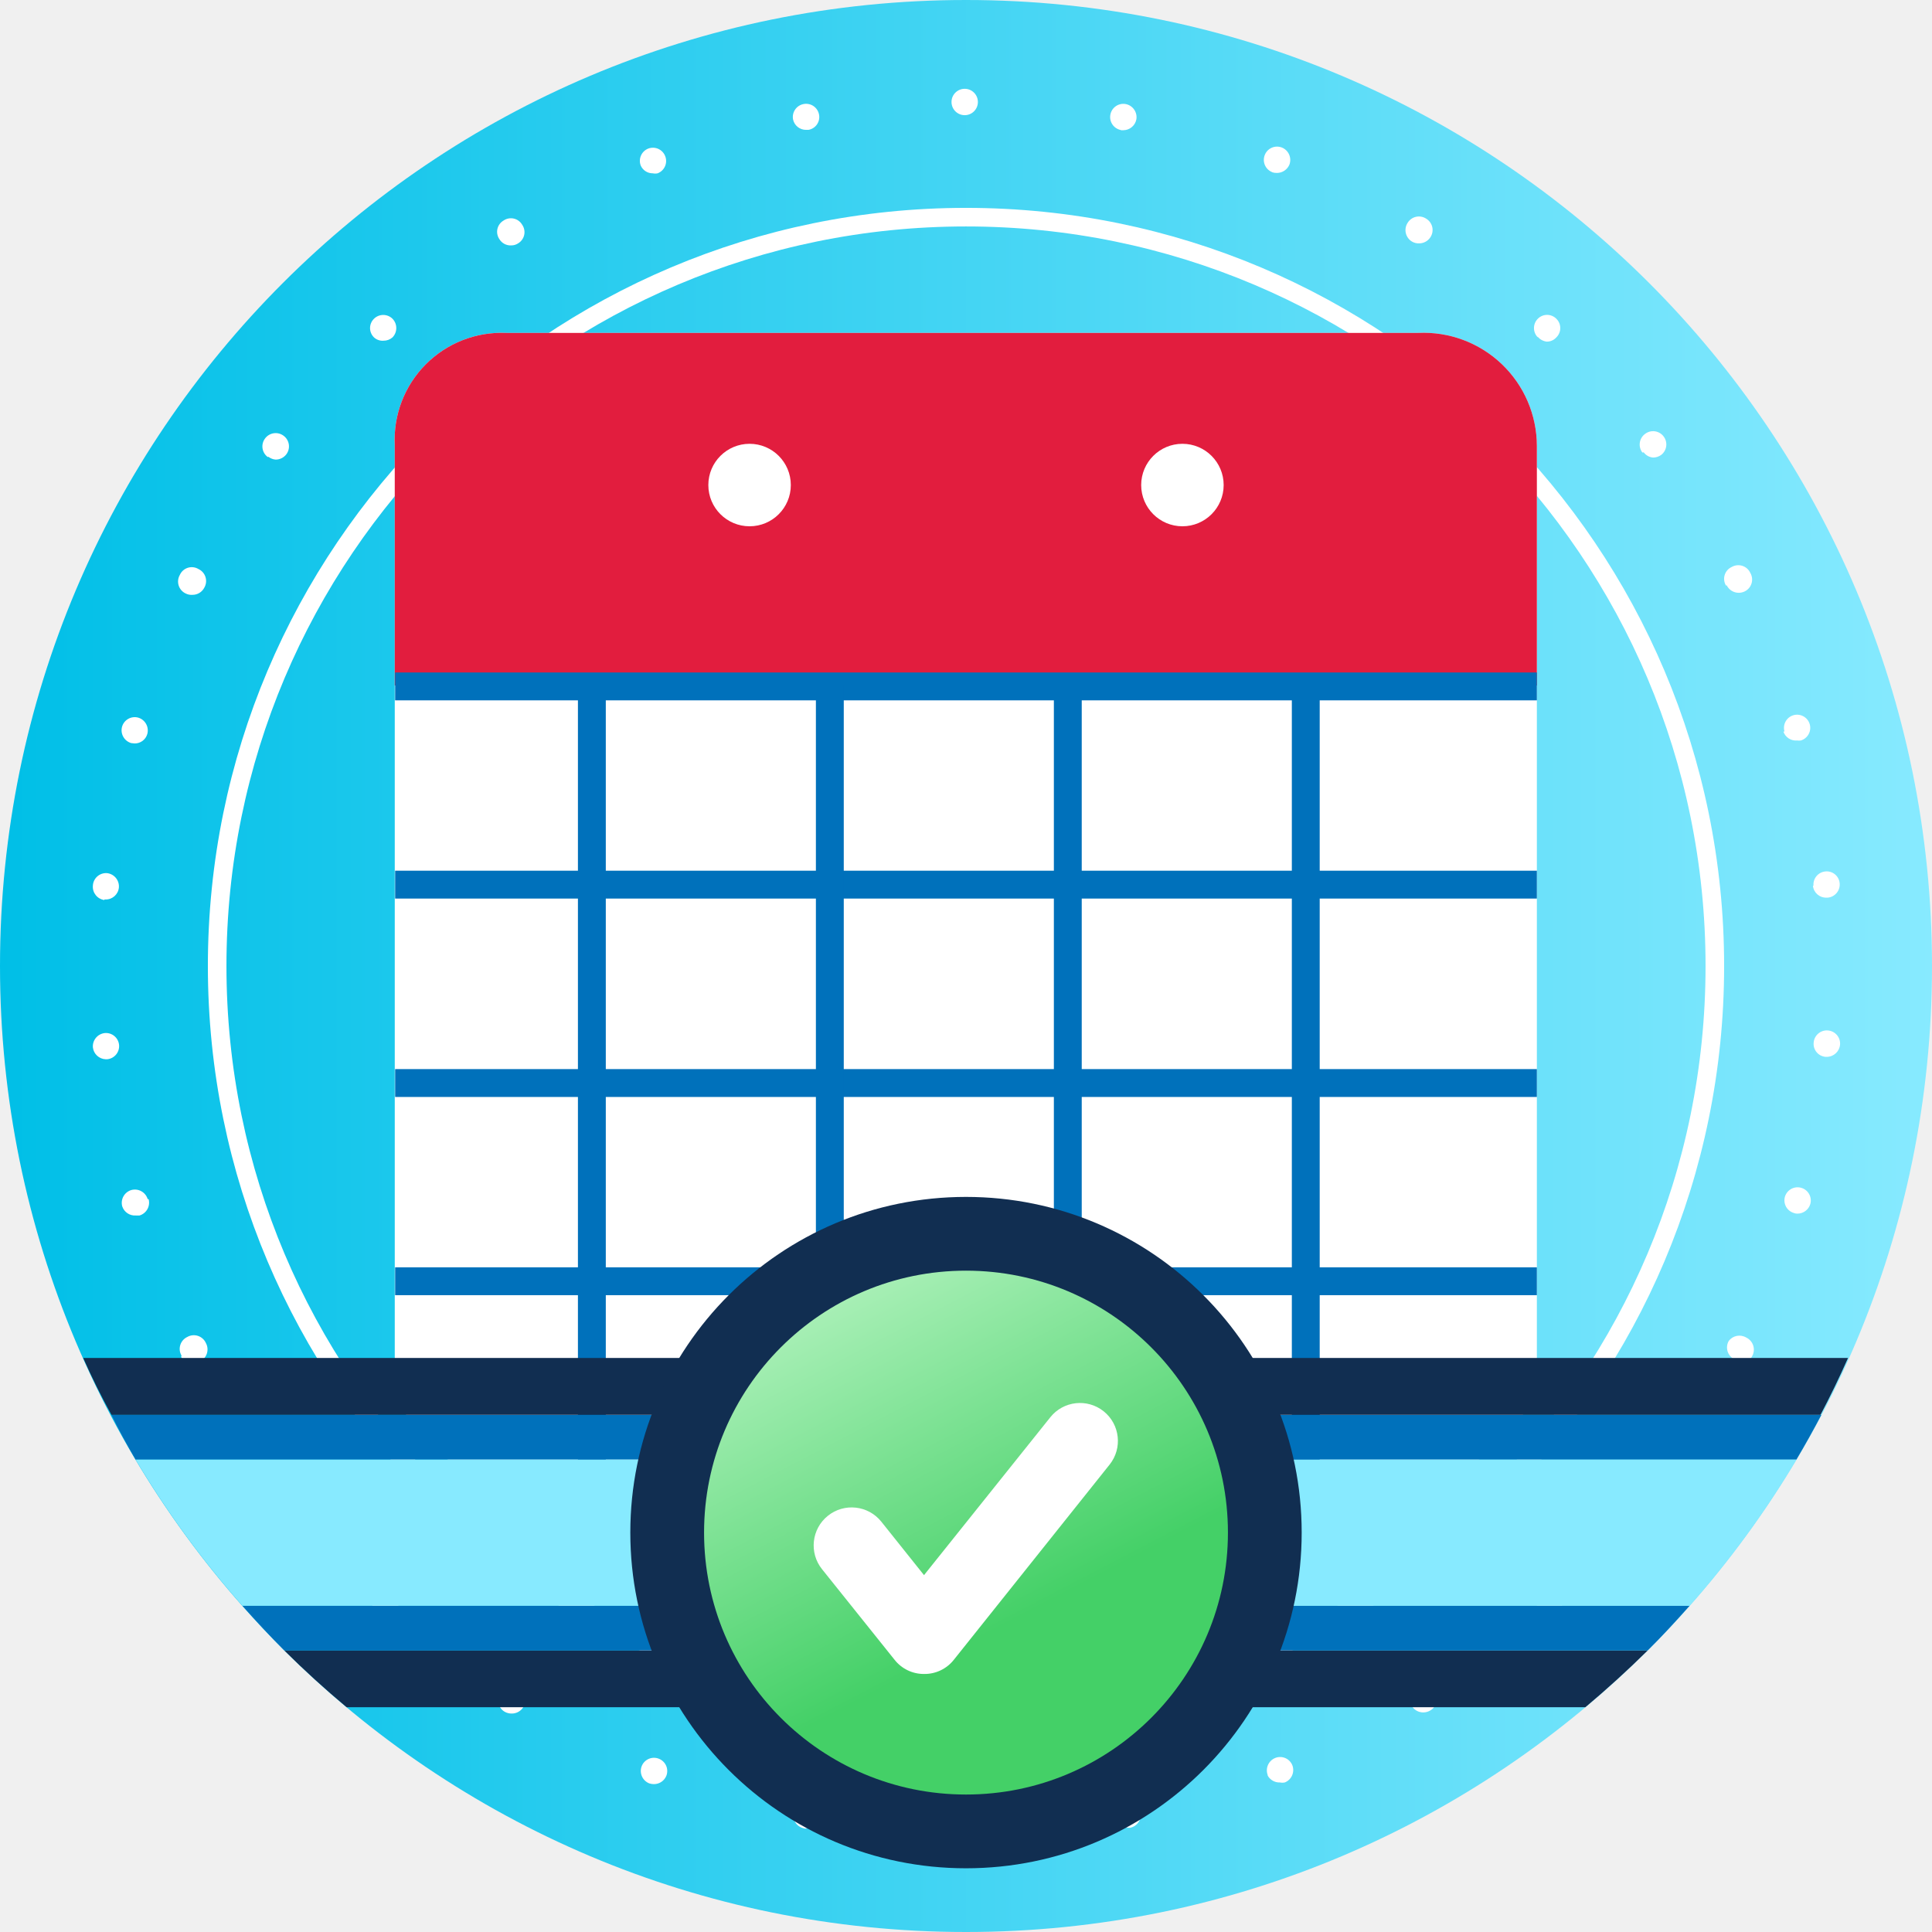
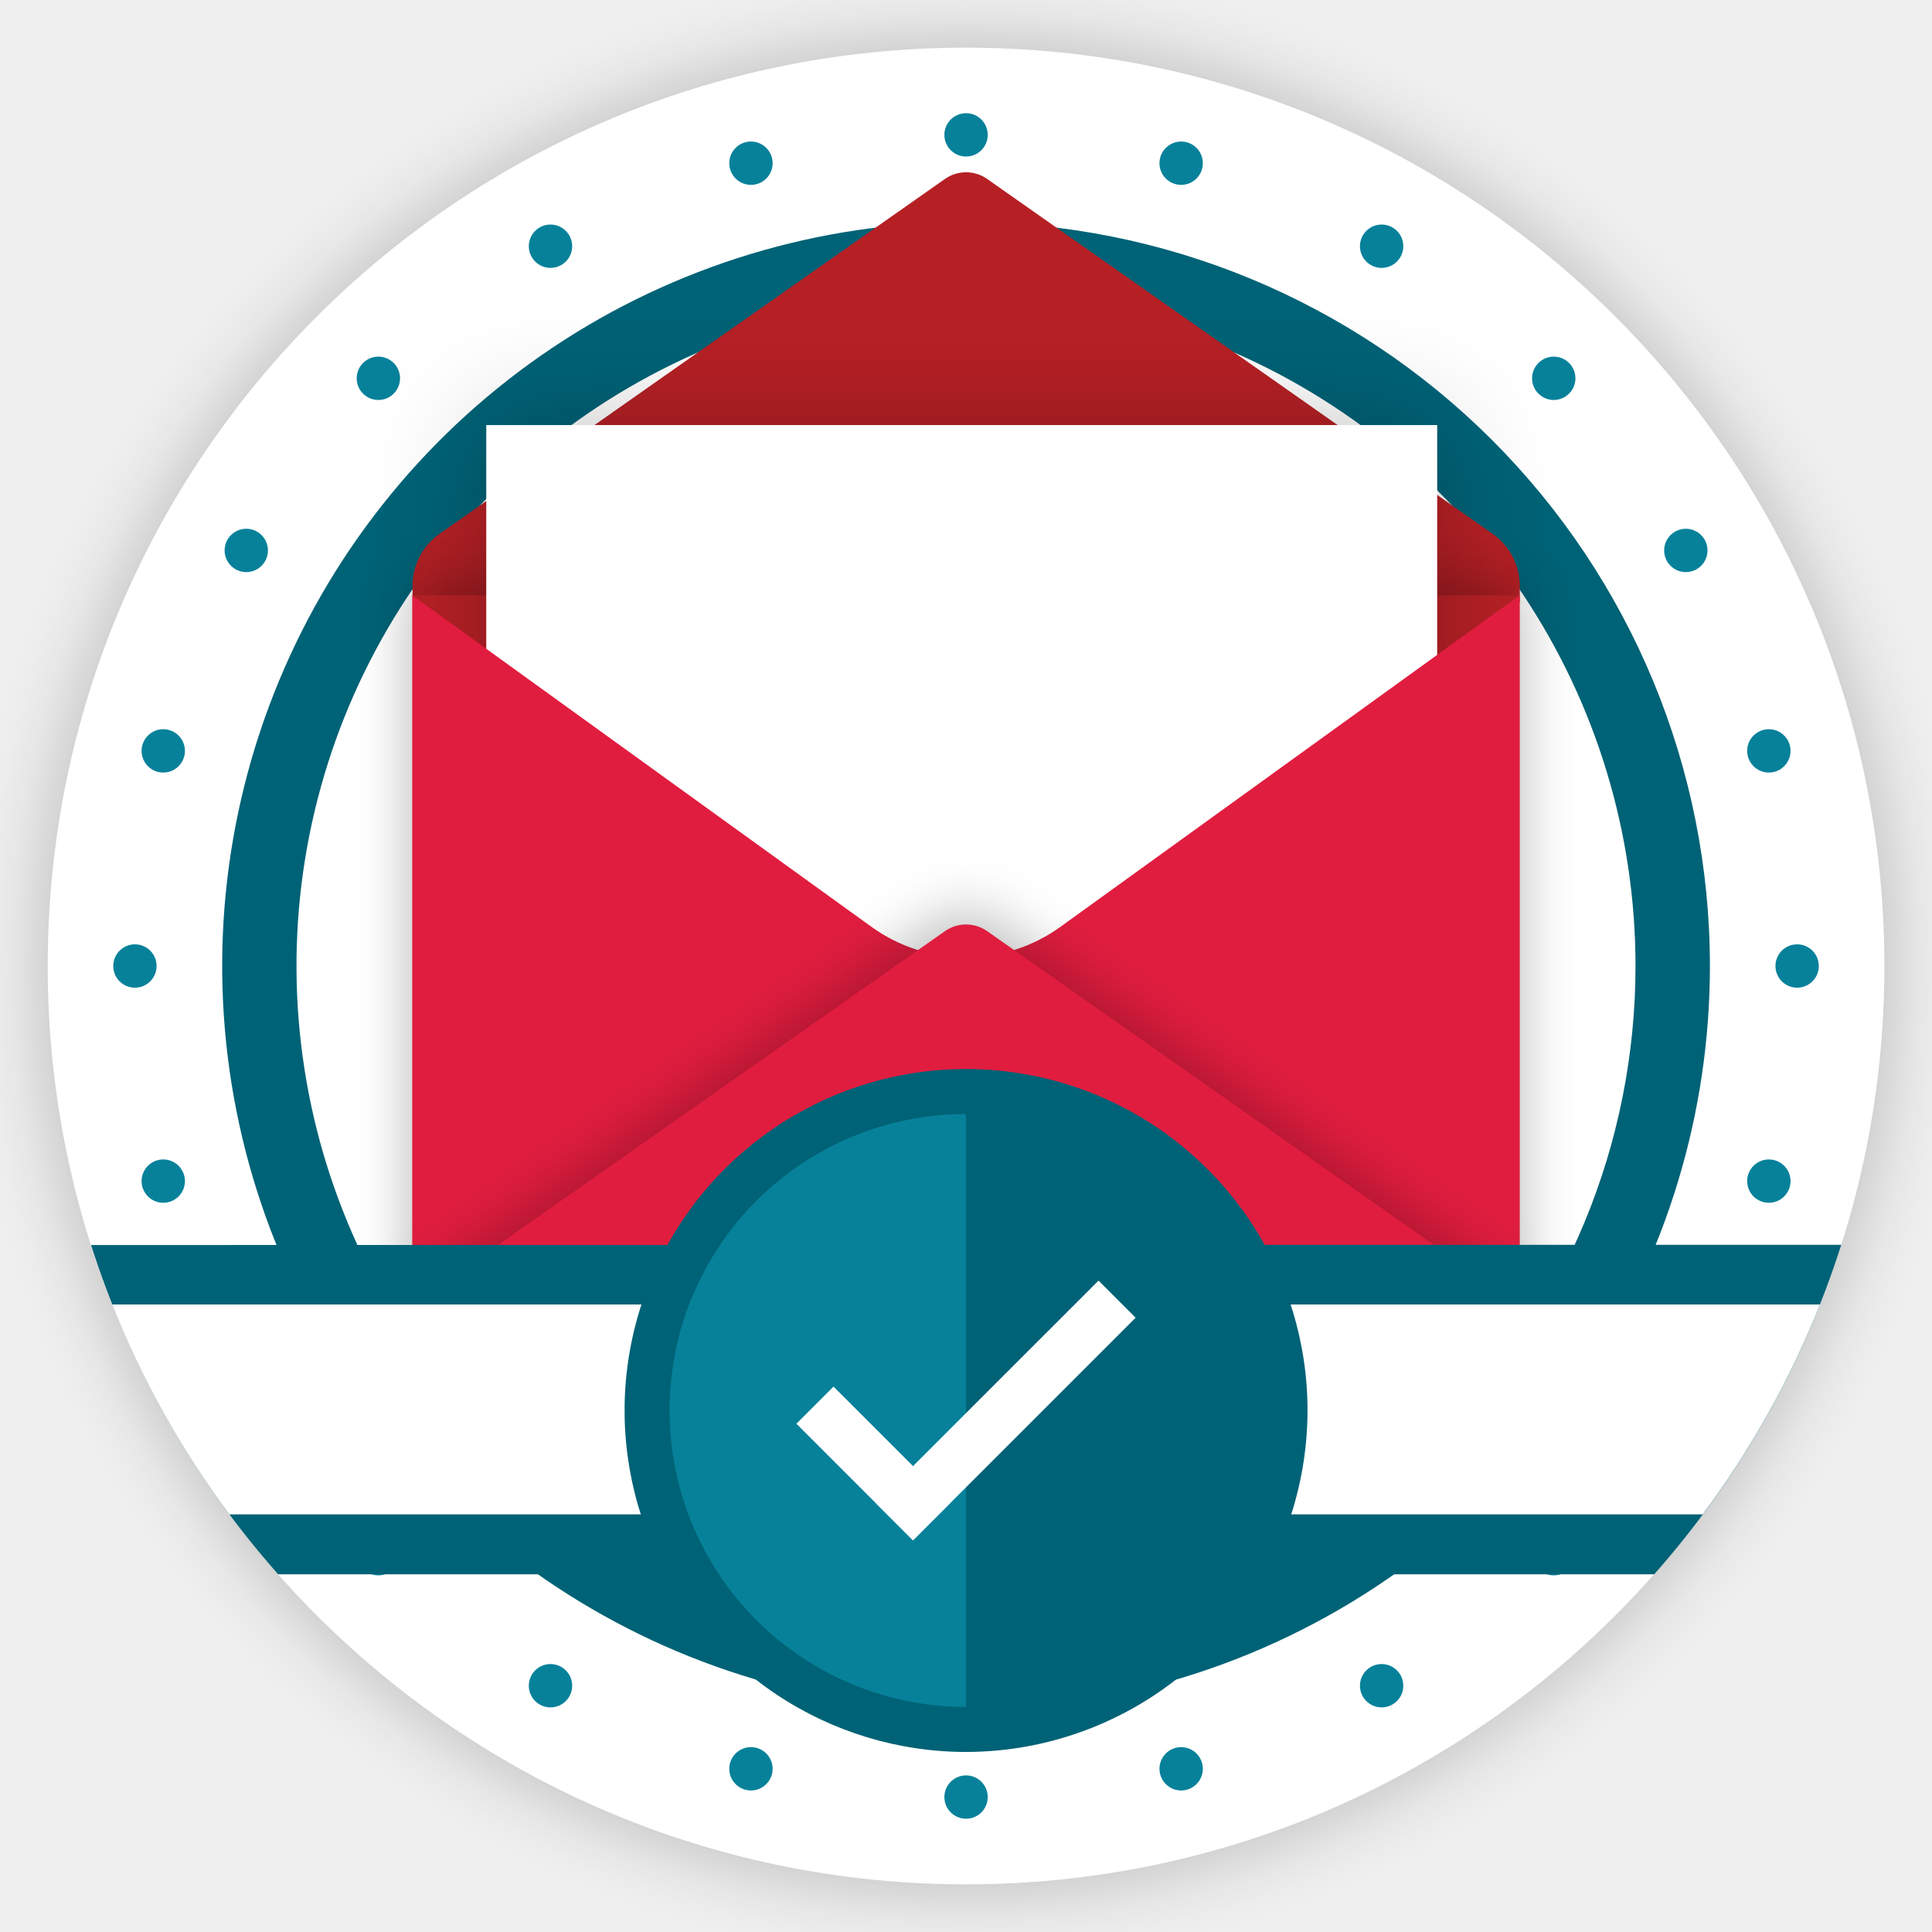
- <svg xmlns="http://www.w3.org/2000/svg" viewBox="0 0 104 104">
+ <svg xmlns="http://www.w3.org/2000/svg" width="140" height="140" viewBox="0 0 140 140" fill="none">
+   <g clip-path="url(#clip0_227_11042)">
+     <g filter="url(#filter0_d_227_11042)">
+       <path d="M70.004 136.547C106.757 136.547 136.551 106.753 136.551 70C136.551 33.247 106.757 3.453 70.004 3.453C33.251 3.453 3.457 33.247 3.457 70C3.457 106.753 33.251 136.547 70.004 136.547Z" fill="white" />
+     </g>
+     <path d="M70.004 16.097C59.343 16.097 48.921 19.258 40.057 25.181C31.192 31.104 24.284 39.523 20.204 49.372C16.124 59.221 15.056 70.06 17.136 80.516C19.216 90.972 24.35 100.577 31.889 108.115C39.427 115.654 49.032 120.787 59.488 122.867C69.944 124.947 80.782 123.88 90.632 119.8C100.481 115.72 108.9 108.811 114.823 99.947C120.746 91.083 123.907 80.661 123.907 70C123.907 55.704 118.228 41.993 108.119 31.885C98.01 21.776 84.3 16.097 70.004 16.097ZM70.004 118.511C60.408 118.512 51.028 115.667 43.049 110.336C35.07 105.006 28.851 97.429 25.179 88.564C21.506 79.699 20.545 69.944 22.417 60.532C24.289 51.121 28.91 42.476 35.695 35.691C42.48 28.906 51.125 24.285 60.536 22.413C69.948 20.541 79.703 21.503 88.568 25.175C97.433 28.847 105.01 35.066 110.34 43.045C115.671 51.024 118.516 60.404 118.515 70C118.515 82.866 113.404 95.205 104.306 104.302C95.209 113.4 82.87 118.511 70.004 118.511Z" fill="#006276" />
+     <path d="M70.004 11.343C70.871 11.343 71.574 10.64 71.574 9.773C71.574 8.905 70.871 8.202 70.004 8.202C69.136 8.202 68.433 8.905 68.433 9.773C68.433 10.64 69.136 11.343 70.004 11.343Z" fill="#07819A" />
+     <path d="M54.417 13.397C55.284 13.397 55.987 12.694 55.987 11.826C55.987 10.959 55.284 10.256 54.417 10.256C53.549 10.256 52.846 10.959 52.846 11.826C52.846 12.694 53.549 13.397 54.417 13.397Z" fill="#07819A" />
+     <path d="M39.89 19.413C40.758 19.413 41.461 18.709 41.461 17.842C41.461 16.975 40.758 16.271 39.89 16.271C39.023 16.271 38.32 16.975 38.32 17.842C38.32 18.709 39.023 19.413 39.89 19.413Z" fill="#07819A" />
+     <path d="M27.417 28.984C28.285 28.984 28.988 28.281 28.988 27.413C28.988 26.546 28.285 25.843 27.417 25.843C26.55 25.843 25.847 26.546 25.847 27.413C25.847 28.281 26.55 28.984 27.417 28.984Z" fill="#07819A" />
+     <path d="M17.846 41.457C18.713 41.457 19.416 40.754 19.416 39.887C19.416 39.02 18.713 38.316 17.846 38.316C16.979 38.316 16.276 39.02 16.276 39.887C16.276 40.754 16.979 41.457 17.846 41.457Z" fill="#07819A" />
+     <path d="M11.83 55.983C12.697 55.983 13.401 55.28 13.401 54.412C13.401 53.545 12.697 52.842 11.83 52.842C10.963 52.842 10.26 53.545 10.26 54.412C10.26 55.28 10.963 55.983 11.83 55.983Z" fill="#07819A" />
+     <path d="M9.777 71.571C10.644 71.571 11.347 70.868 11.347 70C11.347 69.133 10.644 68.43 9.777 68.43C8.909 68.43 8.206 69.133 8.206 70C8.206 70.868 8.909 71.571 9.777 71.571Z" fill="#07819A" />
+     <path d="M11.83 87.158C12.697 87.158 13.401 86.454 13.401 85.587C13.401 84.72 12.697 84.017 11.83 84.017C10.963 84.017 10.26 84.72 10.26 85.587C10.26 86.454 10.963 87.158 11.83 87.158Z" fill="#07819A" />
+     <path d="M17.846 101.684C18.713 101.684 19.416 100.981 19.416 100.113C19.416 99.246 18.713 98.543 17.846 98.543C16.979 98.543 16.276 99.246 16.276 100.113C16.276 100.981 16.979 101.684 17.846 101.684Z" fill="#07819A" />
+     <path d="M27.417 114.157C28.285 114.157 28.988 113.454 28.988 112.586C28.988 111.719 28.285 111.016 27.417 111.016C26.55 111.016 25.847 111.719 25.847 112.586C25.847 113.454 26.55 114.157 27.417 114.157Z" fill="#07819A" />
+     <path d="M39.89 123.724C40.758 123.724 41.461 123.021 41.461 122.154C41.461 121.286 40.758 120.583 39.89 120.583C39.023 120.583 38.32 121.286 38.32 122.154C38.32 123.021 39.023 123.724 39.89 123.724Z" fill="#07819A" />
+     <path d="M54.417 129.745C55.284 129.745 55.987 129.041 55.987 128.174C55.987 127.307 55.284 126.604 54.417 126.604C53.549 126.604 52.846 127.307 52.846 128.174C52.846 129.041 53.549 129.745 54.417 129.745Z" fill="#07819A" />
+     <path d="M70.004 131.793C70.871 131.793 71.574 131.09 71.574 130.223C71.574 129.355 70.871 128.652 70.004 128.652C69.136 128.652 68.433 129.355 68.433 130.223C68.433 131.09 69.136 131.793 70.004 131.793Z" fill="#07819A" />
+     <path d="M85.591 129.745C86.458 129.745 87.162 129.041 87.162 128.174C87.162 127.307 86.458 126.604 85.591 126.604C84.724 126.604 84.02 127.307 84.02 128.174C84.02 129.041 84.724 129.745 85.591 129.745Z" fill="#07819A" />
+     <path d="M100.117 123.724C100.985 123.724 101.688 123.021 101.688 122.154C101.688 121.286 100.985 120.583 100.117 120.583C99.25 120.583 98.547 121.286 98.547 122.154C98.547 123.021 99.25 123.724 100.117 123.724Z" fill="#07819A" />
+     <path d="M112.59 114.157C113.458 114.157 114.161 113.454 114.161 112.586C114.161 111.719 113.458 111.016 112.59 111.016C111.723 111.016 111.02 111.719 111.02 112.586C111.02 113.454 111.723 114.157 112.59 114.157Z" fill="#07819A" />
+     <path d="M122.162 101.684C123.029 101.684 123.732 100.981 123.732 100.113C123.732 99.246 123.029 98.543 122.162 98.543C121.294 98.543 120.591 99.246 120.591 100.113C120.591 100.981 121.294 101.684 122.162 101.684Z" fill="#07819A" />
+     <path d="M128.177 87.158C129.045 87.158 129.748 86.454 129.748 85.587C129.748 84.72 129.045 84.017 128.177 84.017C127.31 84.017 126.607 84.72 126.607 85.587C126.607 86.454 127.31 87.158 128.177 87.158Z" fill="#07819A" />
+     <path d="M130.227 71.571C131.094 71.571 131.798 70.868 131.798 70C131.798 69.133 131.094 68.43 130.227 68.43C129.36 68.43 128.656 69.133 128.656 70C128.656 70.868 129.36 71.571 130.227 71.571Z" fill="#07819A" />
+     <path d="M128.177 55.983C129.045 55.983 129.748 55.28 129.748 54.412C129.748 53.545 129.045 52.842 128.177 52.842C127.31 52.842 126.607 53.545 126.607 54.412C126.607 55.28 127.31 55.983 128.177 55.983Z" fill="#07819A" />
+     <path d="M122.162 41.457C123.029 41.457 123.732 40.754 123.732 39.887C123.732 39.02 123.029 38.316 122.162 38.316C121.294 38.316 120.591 39.02 120.591 39.887C120.591 40.754 121.294 41.457 122.162 41.457Z" fill="#07819A" />
+     <path d="M112.59 28.984C113.458 28.984 114.161 28.281 114.161 27.413C114.161 26.546 113.458 25.843 112.59 25.843C111.723 25.843 111.02 26.546 111.02 27.413C111.02 28.281 111.723 28.984 112.59 28.984Z" fill="#07819A" />
+     <path d="M100.117 19.413C100.985 19.413 101.688 18.709 101.688 17.842C101.688 16.975 100.985 16.271 100.117 16.271C99.25 16.271 98.547 16.975 98.547 17.842C98.547 18.709 99.25 19.413 100.117 19.413Z" fill="#07819A" />
+     <path d="M85.591 13.397C86.458 13.397 87.162 12.694 87.162 11.826C87.162 10.959 86.458 10.256 85.591 10.256C84.724 10.256 84.02 10.959 84.02 11.826C84.02 12.694 84.724 13.397 85.591 13.397Z" fill="#07819A" />
+     <path d="M108.152 38.681L71.54 12.972C71.091 12.654 70.554 12.483 70.004 12.483C69.454 12.483 68.917 12.654 68.468 12.972L31.855 38.681C31.249 39.107 30.754 39.672 30.412 40.33C30.071 40.987 29.892 41.717 29.893 42.458V43.659H110.13V42.458C110.128 41.716 109.947 40.985 109.603 40.328C109.258 39.671 108.761 39.106 108.152 38.681Z" fill="#B62025" />
+     <g filter="url(#filter1_d_227_11042)">
+       <path d="M110.115 43.145H29.893V97.657H110.115V43.145Z" fill="#B62025" />
+     </g>
+     <g filter="url(#filter2_d_227_11042)">
+       <path d="M104.144 30.802H35.236V97.653H104.144V30.802Z" fill="white" />
+     </g>
+     <path d="M110.115 97.657H29.878V43.145L63.151 67.163C65.143 68.602 67.539 69.376 69.996 69.373C72.453 69.374 74.849 68.601 76.841 67.163L110.115 43.145V97.657Z" fill="#E11D3F" />
+     <g filter="url(#filter3_d_227_11042)">
+       <path d="M108.152 93.193L71.54 67.479C71.091 67.162 70.554 66.991 70.004 66.991C69.454 66.991 68.917 67.162 68.468 67.479L31.855 93.193C31.249 93.618 30.754 94.184 30.412 94.841C30.071 95.498 29.892 96.228 29.893 96.969V97.657H110.13V96.969C110.128 96.227 109.947 95.497 109.603 94.84C109.258 94.182 108.761 93.618 108.152 93.193Z" fill="#E11D3F" />
+     </g>
+     <path d="M133.425 90.204C130.619 99.02 126.001 107.153 119.869 114.081H20.154C14.024 107.158 9.406 99.03 6.598 90.219L133.425 90.204Z" fill="#006276" />
+     <path d="M131.881 94.527C129.729 99.948 126.873 105.063 123.386 109.738H16.622C13.134 105.063 10.278 99.948 8.126 94.527H131.881Z" fill="white" />
+     <path d="M70.004 126.953C65.11 126.953 60.326 125.502 56.257 122.783C52.188 120.064 49.016 116.2 47.143 111.678C45.27 107.157 44.78 102.182 45.735 97.382C46.69 92.582 49.047 88.173 52.507 84.712C55.968 81.252 60.377 78.895 65.176 77.94C69.976 76.986 74.952 77.476 79.473 79.348C83.994 81.221 87.859 84.393 90.578 88.462C93.297 92.531 94.748 97.315 94.748 102.209C94.741 108.769 92.132 115.059 87.493 119.698C82.854 124.337 76.564 126.946 70.004 126.953Z" fill="#006276" />
+     <path d="M70.004 80.724V123.694C64.305 123.694 58.841 121.43 54.811 117.401C50.782 113.372 48.519 107.907 48.519 102.209C48.519 96.511 50.782 91.046 54.811 87.016C58.841 82.987 64.305 80.724 70.004 80.724Z" fill="#07819A" />
+     <path d="M82.293 95.487L79.604 92.798L63.47 108.931L66.159 111.62L82.293 95.487Z" fill="white" />
+     <path d="M60.4 100.48L57.711 103.169L66.159 111.617L68.848 108.929L60.4 100.48Z" fill="white" />
+   </g>
  <defs>
-     <linearGradient id="a" y1="52" x2="104" y2="52" gradientUnits="userSpaceOnUse">
-       <stop offset="0" stop-color="#00bfe7" />
-       <stop offset="1" stop-color="#87eaff" />
-     </linearGradient>
-     <linearGradient id="b" x1="45.44" y1="69.9" x2="54.48" y2="87.26" gradientUnits="userSpaceOnUse">
-       <stop offset="0" stop-color="#a7efb5" />
-       <stop offset="1" stop-color="#44d067" />
-     </linearGradient>
+     <filter id="filter0_d_227_11042" x="-2.543" y="-2.547" width="145.094" height="145.095" filterUnits="userSpaceOnUse" color-interpolation-filters="sRGB">
+       <feFlood flood-opacity="0" result="BackgroundImageFix" />
+       <feColorMatrix in="SourceAlpha" type="matrix" values="0 0 0 0 0 0 0 0 0 0 0 0 0 0 0 0 0 0 127 0" result="hardAlpha" />
+       <feOffset />
+       <feGaussianBlur stdDeviation="3" />
+       <feColorMatrix type="matrix" values="0 0 0 0 0.004 0 0 0 0 0.004 0 0 0 0 0.004 0 0 0 0.24 0" />
+       <feBlend mode="normal" in2="BackgroundImageFix" result="effect1_dropShadow_227_11042" />
+       <feBlend mode="normal" in="SourceGraphic" in2="effect1_dropShadow_227_11042" result="shape" />
+     </filter>
+     <filter id="filter1_d_227_11042" x="25.893" y="38.145" width="88.222" height="62.512" filterUnits="userSpaceOnUse" color-interpolation-filters="sRGB">
+       <feFlood flood-opacity="0" result="BackgroundImageFix" />
+       <feColorMatrix in="SourceAlpha" type="matrix" values="0 0 0 0 0 0 0 0 0 0 0 0 0 0 0 0 0 0 127 0" result="hardAlpha" />
+       <feOffset dy="-1" />
+       <feGaussianBlur stdDeviation="2" />
+       <feColorMatrix type="matrix" values="0 0 0 0 0 0 0 0 0 0 0 0 0 0 0 0 0 0 0.25 0" />
+       <feBlend mode="normal" in2="BackgroundImageFix" result="effect1_dropShadow_227_11042" />
+       <feBlend mode="normal" in="SourceGraphic" in2="effect1_dropShadow_227_11042" result="shape" />
+     </filter>
+     <filter id="filter2_d_227_11042" x="27.236" y="22.802" width="84.909" height="82.852" filterUnits="userSpaceOnUse" color-interpolation-filters="sRGB">
+       <feFlood flood-opacity="0" result="BackgroundImageFix" />
+       <feColorMatrix in="SourceAlpha" type="matrix" values="0 0 0 0 0 0 0 0 0 0 0 0 0 0 0 0 0 0 127 0" result="hardAlpha" />
+       <feOffset />
+       <feGaussianBlur stdDeviation="4" />
+       <feColorMatrix type="matrix" values="0 0 0 0 0 0 0 0 0 0 0 0 0 0 0 0 0 0 0.25 0" />
+       <feBlend mode="normal" in2="BackgroundImageFix" result="effect1_dropShadow_227_11042" />
+       <feBlend mode="normal" in="SourceGraphic" in2="effect1_dropShadow_227_11042" result="shape" />
+     </filter>
+     <filter id="filter3_d_227_11042" x="25.893" y="61.991" width="88.237" height="38.666" filterUnits="userSpaceOnUse" color-interpolation-filters="sRGB">
+       <feFlood flood-opacity="0" result="BackgroundImageFix" />
+       <feColorMatrix in="SourceAlpha" type="matrix" values="0 0 0 0 0 0 0 0 0 0 0 0 0 0 0 0 0 0 127 0" result="hardAlpha" />
+       <feOffset dy="-1" />
+       <feGaussianBlur stdDeviation="2" />
+       <feColorMatrix type="matrix" values="0 0 0 0 0 0 0 0 0 0 0 0 0 0 0 0 0 0 0.25 0" />
+       <feBlend mode="normal" in2="BackgroundImageFix" result="effect1_dropShadow_227_11042" />
+       <feBlend mode="normal" in="SourceGraphic" in2="effect1_dropShadow_227_11042" result="shape" />
+     </filter>
+     <clipPath id="clip0_227_11042">
+       <rect width="140" height="140" fill="white" />
+     </clipPath>
  </defs>
-   <circle cx="52" cy="52" r="52" fill="url(#a)" />
-   <circle cx="52" cy="52" r="40.31" fill="none" stroke="#fff" stroke-miterlimit="10" />
-   <path d="M51.29 98.51a.71.71 0 0 1 .71-.71h.13a.72.72 0 0 1 .72.71.71.71 0 0 1-.71.71H52a.71.71 0 0 1-.71-.71zm-8-.09a.7.7 0 0 1-.57-.82.7.7 0 0 1 .82-.57.71.71 0 0 1 .57.82.71.71 0 0 1-.7.58h-.13zm16.71-.6a.72.72 0 0 1 .57-.83.72.72 0 0 1 .83.57.72.72 0 0 1-.57.83h-.14a.71.71 0 0 1-.69-.57zM34.95 96a.72.72 0 0 1-.41-.92.71.71 0 0 1 .92-.41.71.71 0 0 1 .41.92.72.72 0 0 1-.67.45.81.81 0 0 1-.25-.04zm33.29-.45a.72.72 0 0 1 .41-.92.71.71 0 0 1 .92.4.72.72 0 0 1-.41.92.67.67 0 0 1-.26 0 .72.72 0 0 1-.66-.37zm-41.08-3.41a.71.71 0 0 1-.23-1 .72.72 0 0 1 1-.23.72.72 0 0 1 .23 1 .72.72 0 0 1-.6.33.74.74 0 0 1-.4-.1zm48.84-.3a.71.71 0 0 1 .23-1 .71.71 0 0 1 1 .23.71.71 0 0 1-.23 1 .72.72 0 0 1-.38.11.72.72 0 0 1-.62-.34zm-55.75-5a.7.7 0 0 1 0-1 .71.71 0 0 1 1 0 .72.72 0 0 1 0 1 .73.73 0 0 1-.53.23.7.7 0 0 1-.51-.19zm62.66-.13a.7.7 0 0 1 0-1 .7.7 0 0 1 1 0 .7.7 0 0 1 0 1 .69.69 0 0 1-.48.18.69.69 0 0 1-.56-.14zm-68.53-6.3a.7.7 0 0 1 .13-1 .71.71 0 0 1 1 .13.71.71 0 0 1-.14 1 .7.7 0 0 1-.43.14.69.69 0 0 1-.59-.23zm74.39 0a.7.7 0 0 1-.14-1 .71.71 0 0 1 1-.14.71.71 0 0 1 .14 1 .72.72 0 0 1-.57.28.68.68 0 0 1-.46-.06zm-79-7.44a.71.71 0 0 1 .31-1 .71.71 0 0 1 1 .32.72.72 0 0 1-.32 1 .75.75 0 0 1-.32.08.7.7 0 0 1-.69-.32zm83.61.21a.71.71 0 0 1-.32-1A.72.72 0 0 1 94 72a.72.72 0 0 1 .32 1 .72.72 0 0 1-.64.4.76.76 0 0 1-.33-.14zm-86.8-8.24a.72.72 0 0 1 .49-.88.72.72 0 0 1 .88.49H8a.72.72 0 0 1-.49.88h-.19a.72.72 0 0 1-.74-.49zm90 .36a.71.71 0 0 1-.5-.87.71.71 0 0 1 .88-.49.71.71 0 0 1 .49.87.72.72 0 0 1-.69.52.53.53 0 0 1-.19-.03zM5 56.38a.72.72 0 0 1 .64-.77.71.71 0 0 1 .77.64.71.71 0 0 1-.64.77h-.08a.72.72 0 0 1-.69-.64zm93.27.51a.7.7 0 0 1-.64-.77.71.71 0 0 1 .77-.65.71.71 0 0 1 .65.77.72.72 0 0 1-.71.65h-.06zM5.62 48.45a.72.72 0 0 1-.62-.78.71.71 0 0 1 .75-.67.72.72 0 0 1 .65.77.71.71 0 0 1-.71.65h-.07zm92-.77a.71.71 0 0 1 .64-.77.7.7 0 0 1 .77.64.71.71 0 0 1-.64.77h-.07a.71.71 0 0 1-.73-.64zM7.06 40a.72.72 0 0 1-.49-.88.71.71 0 0 1 .87-.49.72.72 0 0 1 .49.88.7.7 0 0 1-.68.51zm89-.62a.71.71 0 0 1 .48-.88.71.71 0 0 1 .88.49.71.71 0 0 1-.48.87.67.67 0 0 1-.2 0 .71.71 0 0 1-.74-.48zM10 31.95a.71.71 0 0 1-.32-1 .7.7 0 0 1 1-.32.71.71 0 0 1 .32 1 .71.71 0 0 1-.64.39.69.69 0 0 1-.36-.07zm82.91-.43a.7.7 0 0 1 .31-1 .71.71 0 0 1 1 .32.71.71 0 0 1-.31 1 .74.74 0 0 1-.32.07.72.72 0 0 1-.64-.4zm-78.5-6.92a.71.71 0 0 1-.14-1 .71.71 0 0 1 1-.14.71.71 0 0 1 .14 1 .72.72 0 0 1-.57.28.73.73 0 0 1-.39-.15zm74-.24a.71.71 0 0 1 .14-1 .71.71 0 0 1 1 .13.71.71 0 0 1-.13 1 .74.74 0 0 1-.43.14.7.7 0 0 1-.51-.28zm-68.28-6.2a.7.7 0 0 1 0-1 .71.71 0 0 1 1 0 .72.72 0 0 1 0 1 .72.72 0 0 1-.48.18.68.68 0 0 1-.52-.18zm62.65 0a.71.71 0 0 1 0-1 .7.7 0 0 1 1 0 .7.7 0 0 1 0 1 .68.68 0 0 1-.52.23.75.75 0 0 1-.49-.27zm-55.9-5.29a.7.7 0 0 1 .23-1 .7.7 0 0 1 1 .23.7.7 0 0 1-.22 1 .65.65 0 0 1-.37.11.7.7 0 0 1-.64-.34zM76 13a.72.72 0 0 1-.23-1 .71.71 0 0 1 1-.23.71.71 0 0 1 .23 1 .72.72 0 0 1-.61.33.69.69 0 0 1-.39-.1zM34.49 8.91a.71.71 0 0 1 .4-.91.71.71 0 0 1 .92.41.71.71 0 0 1-.41.92.65.65 0 0 1-.26 0 .7.7 0 0 1-.65-.42zm34 .36a.71.71 0 0 1-.41-.92.71.71 0 0 1 .92-.41.72.72 0 0 1 .41.92.73.73 0 0 1-.67.45.81.81 0 0 1-.27-.04zm-25.8-2.84a.71.71 0 0 1 .57-.83.71.71 0 0 1 .83.57.7.7 0 0 1-.57.82h-.13a.71.71 0 0 1-.7-.56zM60.34 7a.71.71 0 0 1-.57-.82.71.71 0 0 1 .82-.58.72.72 0 0 1 .58.83.72.72 0 0 1-.7.58h-.13zm-9.12-1.51a.71.71 0 0 1 .71-.71.71.71 0 0 1 .71.71.71.71 0 0 1-.71.71.71.71 0 0 1-.71-.71zm25.12 12.43H27.25a5.76 5.76 0 0 0-6 6.05v49.25a5.84 5.84 0 0 0 6 6.16h49.09a6.18 6.18 0 0 0 6.39-6.16V24a6.1 6.1 0 0 0-6.39-6.08z" fill="#fff" />
-   <path d="M76.34 17.92H27.25a5.76 5.76 0 0 0-6 6.05V36.9h61.48V24a6.1 6.1 0 0 0-6.39-6.08z" fill="#e21d3e" />
-   <path fill="none" stroke="#0071bb" stroke-miterlimit="10" stroke-width="1.5" d="M21.27 36.95h61.46M21.27 47.62h61.46M21.27 58.3h61.46M21.27 68.97h61.46" />
-   <path fill="none" stroke="#0071bb" stroke-width="1.5" d="M44.67 36.82v42.56m12.81-42.56v42.56m12.81-42.56v42.56M31.86 36.82v42.56" />
-   <circle cx="40.35" cy="26.11" r="2.22" fill="#fff" />
-   <circle cx="63.65" cy="26.11" r="2.22" fill="#fff" />
-   <path d="M98 76.16q.79-1.5 1.48-3.06h-95q.69 1.56 1.52 3.06zM15.3 88.84q1.61 1.6 3.36 3.06h66.68q1.74-1.46 3.36-3.06z" fill="#112e51" />
-   <path d="M15.3 88.84h73.4c.78-.77 1.52-1.58 2.25-2.4h-77.9c.73.82 1.47 1.62 2.25 2.4zm-8-10.27h89.4q.7-1.18 1.34-2.4H6q.6 1.21 1.3 2.4z" fill="#0071bb" />
-   <path d="M13.05 86.44h77.9a52.15 52.15 0 0 0 5.75-7.87H7.3a52.15 52.15 0 0 0 5.75 7.87z" fill="#87eaff" />
-   <circle cx="52" cy="82.5" r="18.07" fill="#112e51" />
-   <circle cx="52" cy="82.5" r="14.1" fill="url(#b)" />
-   <path d="M49.75 90.11a2 2 0 0 1-1.6-.77l-3.9-4.87a2 2 0 0 1 3.19-2.56l2.3 2.88 6.8-8.5a2 2 0 0 1 3.19 2.55l-8.38 10.5a2 2 0 0 1-1.6.77z" fill="#fff" />
</svg>
